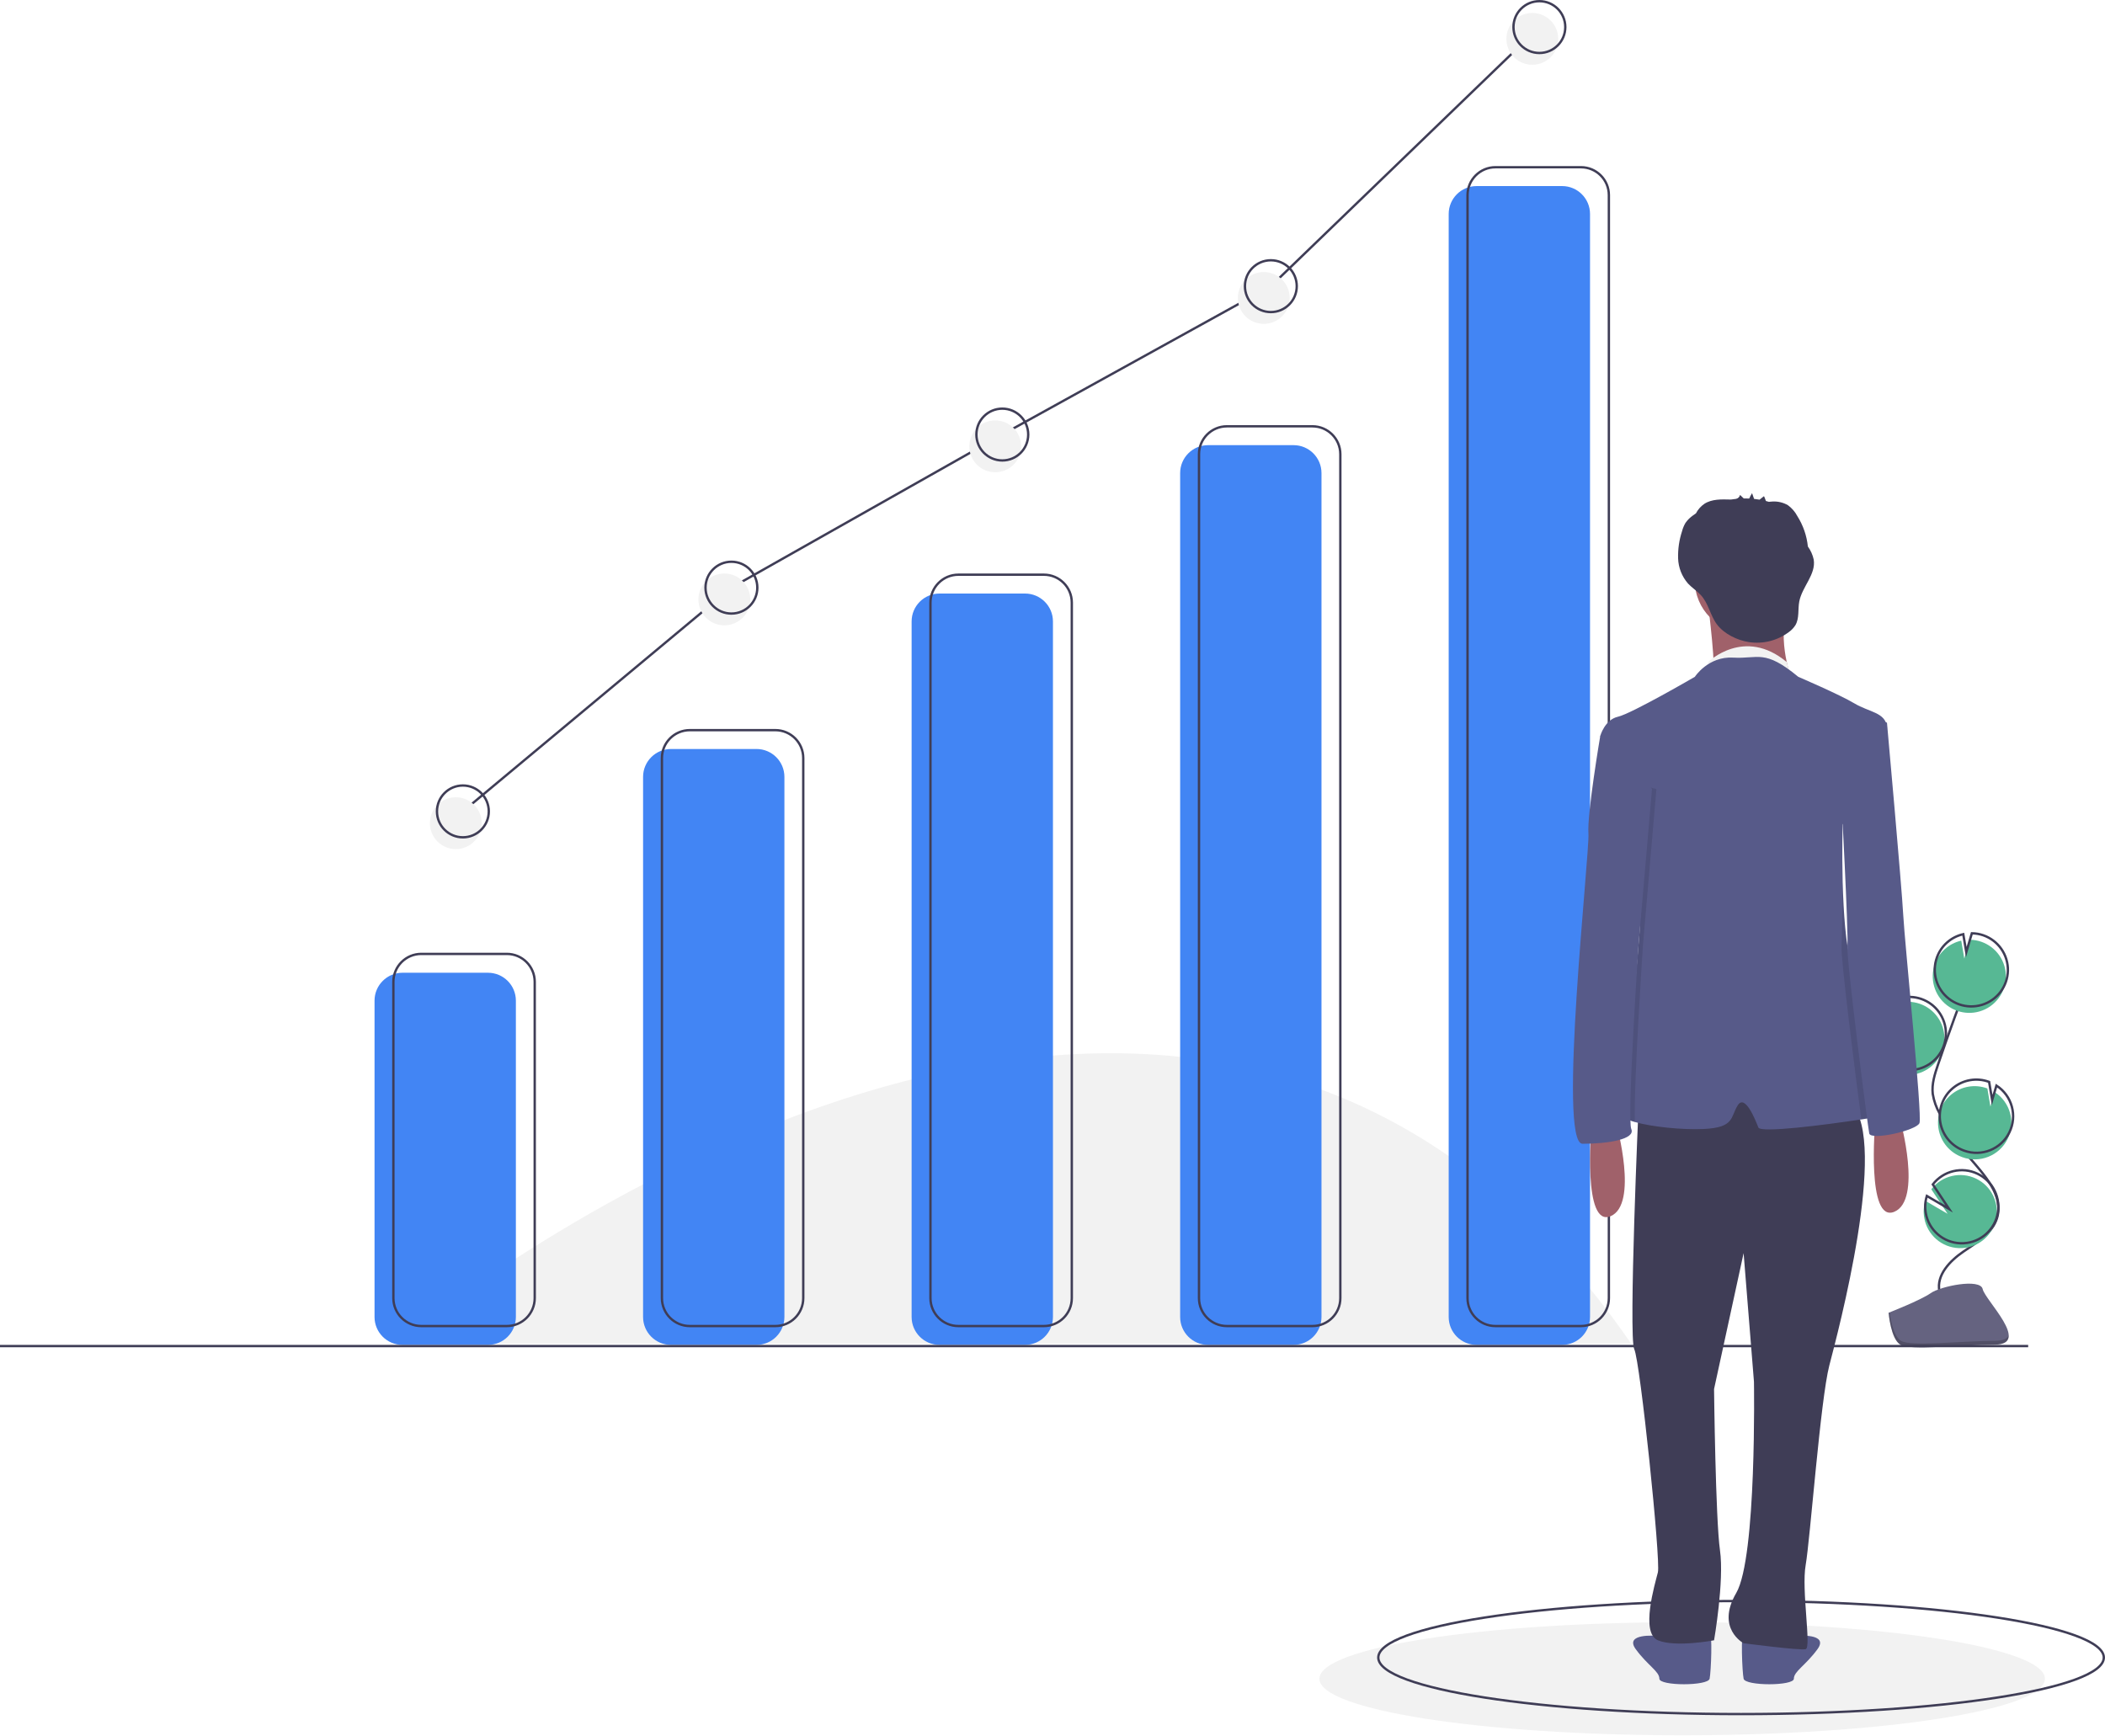
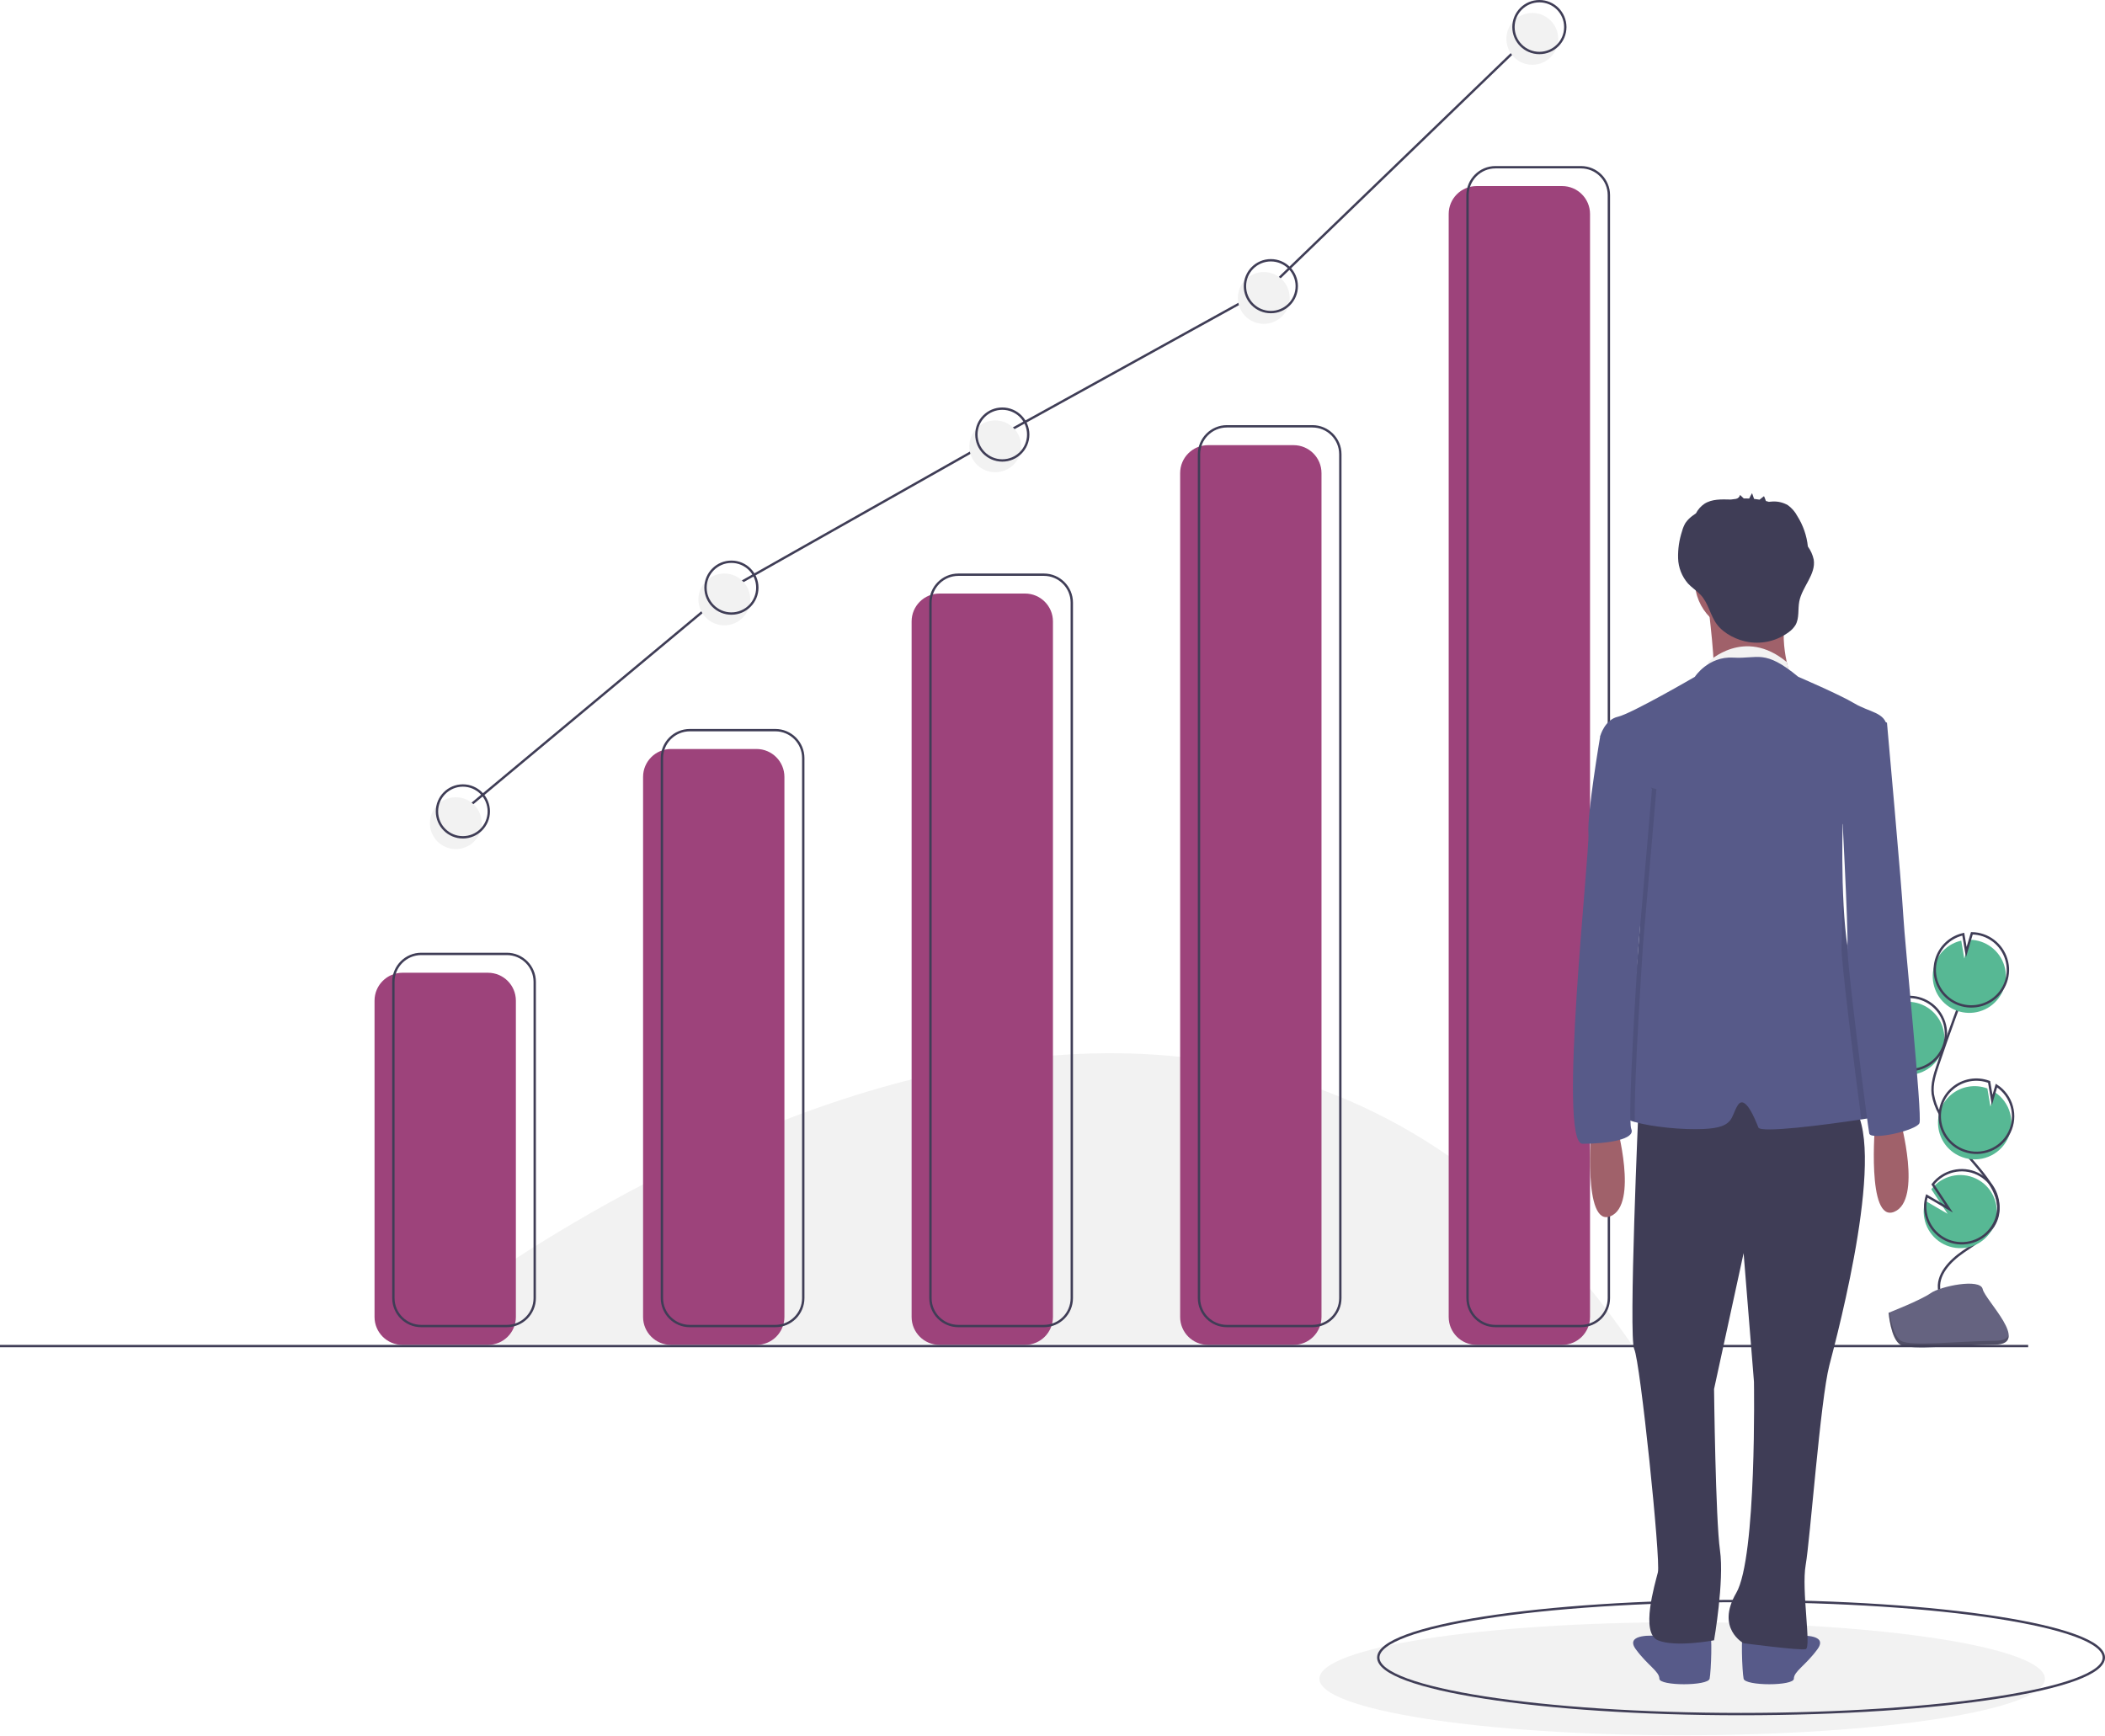
<svg xmlns="http://www.w3.org/2000/svg" id="e9a400c3-14c4-48e9-ac4d-1e6d0c39fdb5" data-name="Layer 1" width="893.617" height="736.75" viewBox="0 0 893.617 736.75">
  <path d="M321.941,651.875s332.5-277.5,524,0" transform="translate(-153.4415 -81.375)" fill="#f2f2f2" />
  <ellipse cx="714.117" cy="712.75" rx="154" ry="24" fill="#f2f2f2" />
  <ellipse cx="739.117" cy="703.75" rx="154" ry="24" fill="none" stroke="#3f3d56" stroke-miterlimit="10" />
  <path d="M958.047,536.825a15.529,15.529,0,1,0,2.068-29.782l.389,7.993-3.781-6.85a15.47,15.47,0,0,0-7.971,8.747,15.227,15.227,0,0,0-.893,4.201A15.526,15.526,0,0,0,958.047,536.825Z" transform="translate(-153.4415 -81.375)" fill="#57b894" />
  <path d="M976.758,629.527c-1.335-6.797,4.449-12.824,10.163-16.741s12.389-7.766,14.339-14.413c2.802-9.553-5.544-18.302-12.039-25.847a93.49,93.49,0,0,1-12.329-18.323,25.222,25.222,0,0,1-2.949-8.331c-.512-4.235.848-8.448,2.219-12.488q6.849-20.184,14.645-40.03" transform="translate(-153.4415 -81.375)" fill="none" stroke="#3f3d56" stroke-miterlimit="10" />
  <path d="M958.686,534.767a15.529,15.529,0,1,0,2.068-29.782l.389,7.993-3.781-6.85a15.47,15.47,0,0,0-7.971,8.747,15.227,15.227,0,0,0-.893,4.201A15.526,15.526,0,0,0,958.686,534.767Z" transform="translate(-153.4415 -81.375)" fill="none" stroke="#3f3d56" stroke-miterlimit="10" />
  <path d="M974.86,490.594a15.511,15.511,0,0,1,11.177-9.847l1.279,7.598,2.37-7.98a15.527,15.527,0,1,1-14.826,10.229Z" transform="translate(-153.4415 -81.375)" fill="#57b894" />
  <path d="M975.713,487.85a15.511,15.511,0,0,1,11.177-9.847l1.279,7.598,2.37-7.98a15.527,15.527,0,1,1-14.826,10.229Z" transform="translate(-153.4415 -81.375)" fill="none" stroke="#3f3d56" stroke-miterlimit="10" />
  <path d="M986.494,572.68a15.527,15.527,0,0,0,13.743-27.624L998.416,551.189l-1.292-7.688a.271.271,0,0,0-.04-.015,15.528,15.528,0,1,0-10.59,29.194Z" transform="translate(-153.4415 -81.375)" fill="#57b894" />
  <path d="M987.233,569.901a15.527,15.527,0,0,0,13.743-27.624l-1.821,6.133-1.292-7.688a.271.271,0,0,0-.04-.015,15.528,15.528,0,1,0-10.59,29.194Z" transform="translate(-153.4415 -81.375)" fill="none" stroke="#3f3d56" stroke-miterlimit="10" />
  <path d="M970.328,598.468a15.52,15.52,0,1,0,2.992-12.16l6.919,10.413-9.453-5.527A15.383,15.383,0,0,0,970.328,598.468Z" transform="translate(-153.4415 -81.375)" fill="#57b894" />
  <path d="M970.968,596.41a15.52,15.52,0,1,0,2.992-12.16l6.919,10.413-9.453-5.527A15.383,15.383,0,0,0,970.968,596.41Z" transform="translate(-153.4415 -81.375)" fill="none" stroke="#3f3d56" stroke-miterlimit="10" />
  <path d="M955.198,638.734s13.703-5.37,17.833-8.311,21.079-6.452,22.103-1.736,20.593,23.457,5.122,23.581-35.947,2.538-40.069.028S955.198,638.734,955.198,638.734Z" transform="translate(-153.4415 -81.375)" fill="#656380" />
  <path d="M1000.533,650.627c-15.471.125-35.947,2.538-40.069.028-3.139-1.912-4.39-8.773-4.808-11.938-.29.012-.457.018-.457.018s.868,11.052,4.99,13.562,24.598.097,40.069-.028c4.466-.036,6.008-1.625,5.924-3.978C1005.56,649.712,1003.856,650.6,1000.533,650.627Z" transform="translate(-153.4415 -81.375)" opacity="0.2" />
-   <rect x="159" y="413" width="60" height="158" rx="11.851" fill="#4285f4" />
-   <rect x="273" y="318" width="60" height="253" rx="11.851" fill="#4285f4" />
-   <rect x="387" y="252" width="60" height="319" rx="11.851" fill="#4285f4" />
-   <rect x="501" y="189" width="60" height="382" rx="11.851" fill="#4285f4" />
-   <rect x="615" y="79" width="60" height="492" rx="11.851" fill="#4285f4" />
+   <rect x="159" y="413" width="60" height="158" rx="11.851" fill="#9D437B" />
+   <rect x="273" y="318" width="60" height="253" rx="11.851" fill="#9D437B" />
+   <rect x="387" y="252" width="60" height="319" rx="11.851" fill="#9D437B" />
+   <rect x="501" y="189" width="60" height="382" rx="11.851" fill="#9D437B" />
+   <rect x="615" y="79" width="60" height="492" rx="11.851" fill="#9D437B" />
  <rect x="167" y="405" width="60" height="158" rx="11.851" fill="none" stroke="#3f3d56" stroke-miterlimit="10" />
  <rect x="281" y="310" width="60" height="253" rx="11.851" fill="none" stroke="#3f3d56" stroke-miterlimit="10" />
  <rect x="395" y="244" width="60" height="319" rx="11.851" fill="none" stroke="#3f3d56" stroke-miterlimit="10" />
  <rect x="509" y="181" width="60" height="382" rx="11.851" fill="none" stroke="#3f3d56" stroke-miterlimit="10" />
  <rect x="623" y="71" width="60" height="492" rx="11.851" fill="none" stroke="#3f3d56" stroke-miterlimit="10" />
  <line x1="861" y1="571.5" y2="571.5" fill="none" stroke="#3f3d56" stroke-miterlimit="10" />
  <path d="M960.145,556.951s9.411,33.879-2.51,38.898-8.156-37.643-8.156-37.643Z" transform="translate(-153.4415 -81.375)" fill="#a0616a" />
  <path d="M874.82,774.028s-8.783-.627-11.92,1.255a7.571,7.571,0,0,1-6.274.627s-13.803-1.255-8.783,5.647S857.88,790.968,857.88,794.104s20.704,3.137,21.331,0,1.255-19.449,0-20.076S874.82,774.028,874.82,774.028Z" transform="translate(-153.4415 -81.375)" fill="#575a89" />
  <path d="M898.033,774.028s8.783-.627,11.92,1.255a7.571,7.571,0,0,0,6.274.627s13.803-1.255,8.783,5.647-10.038,9.411-10.038,12.548-20.704,3.137-21.331,0-1.255-19.449,0-20.076S898.033,774.028,898.033,774.028Z" transform="translate(-153.4415 -81.375)" fill="#575a89" />
  <path d="M849.097,550.05s-4.392,99.128-1.882,104.147,11.293,89.717,10.038,94.736-7.529,25.723,0,28.86,23.841,0,23.841,0,4.392-25.096,2.51-38.271-2.51-68.386-2.51-68.386l12.548-57.72,4.392,54.583s1.255,74.659-7.529,89.717,3.137,21.331,3.137,21.331,23.841,3.137,26.35,2.51-1.882-25.096,0-35.761,6.274-70.268,10.038-84.698,25.096-94.736,9.411-111.048S849.097,550.05,849.097,550.05Z" transform="translate(-153.4415 -81.375)" fill="#3f3d56" />
  <circle cx="741.455" cy="246.579" r="21.959" fill="#a0616a" />
  <path d="M878.584,337.992s3.764,30.115,1.882,30.742,33.252,0,33.252,0-6.901-18.194,0-32.624Z" transform="translate(-153.4415 -81.375)" fill="#a0616a" />
  <path d="M878.584,362.46s15.291-15.057,33.369,0l1.17,4.488-9.443-.097H878.584Z" transform="translate(-153.4415 -81.375)" fill="#f2f2f2" />
  <path d="M953.243,555.069c-1.449.289-5.0.878-9.63,1.581-15.415,2.328-42.731,5.854-43.698,3.438-1.255-3.137-5.647-14.43-8.783-9.411s-1.255,9.411-14.43,10.038c-8.965.427-21.996-.891-29.211-2.961-3.388-.972-5.496-2.108-5.295-3.313.627-3.764,7.529-75.287,7.529-82.188s2.51-40.153,2.51-40.153l-18.031-35.479-1.418-2.792s1.882-6.901,7.529-8.156S872.937,368.734,872.937,368.734s5.647-8.783,16.312-8.156,13.175-3.764,27.605,8.156c0,0,17.567,7.529,23.841,11.293s13.175,3.764,13.803,10.038c.125,1.261-.558,3.689-1.732,6.757-4.298,11.243-15.158,31.137-16.858,34.237-.151.27-.232.414-.232.414s-.326,11.28.019,24.487v.031c.339,12.667,1.292,27.103,3.745,35.084C944.46,507.387,959.517,553.814,953.243,555.069Z" transform="translate(-153.4415 -81.375)" fill="#575a89" />
  <path d="M923.402,318.94a14.958,14.958,0,0,0-2.482-5.546,29.963,29.963,0,0,0-4.473-12.905,13.54,13.54,0,0,0-4.007-4.625,11.83,11.83,0,0,0-6.305-1.572c-.4-.007-1.12.115-1.769.144-.415-.128-.833-.243-1.253-.351-.245-.545-.73-2.133-.866-2.025l-1.83,1.454c-.774-.134-1.551-.239-2.332-.322q-.426-1.216-.852-2.431a16.661,16.661,0,0,0-1.209,2.272q-1.165-.057-2.332-.04l-1.555-1.494a2.193,2.193,0,0,1-1.715,1.68c-.716.073-1.428.169-2.138.284-.058-0-.116,0-.173-.001-3.829-.096-7.95-.267-11.152,1.835a10.989,10.989,0,0,0-3.55,4.029c-.392.266-.785.531-1.166.814a12.748,12.748,0,0,0-3.285,3.256,13.809,13.809,0,0,0-1.453,3.522,33.761,33.761,0,0,0-1.673,11.534A17.117,17.117,0,0,0,870.04,329.133c1.642,1.765,3.73,3.068,5.375,4.83,3.386,3.629,4.021,8.691,6.917,12.531,3.064,4.062,8.655,6.734,13.565,7.5a22.66,22.66,0,0,0,16.88-4.21,10.443,10.443,0,0,0,2.874-3.013c1.704-2.948.982-6.653,1.615-9.999C918.453,330.501,924.438,325.238,923.402,318.94Z" transform="translate(-153.4415 -81.375)" fill="#3f3d56" />
  <path d="M839.686,558.833s9.411,33.879-2.51,38.898-8.156-37.643-8.156-37.643Z" transform="translate(-153.4415 -81.375)" fill="#a0616a" />
  <path d="M850.972,481.953s-4.116,61.083-3.482,75.801c-3.388-.972-5.496-2.108-5.295-3.313.627-3.764,7.529-75.287,7.529-82.188s2.51-40.153,2.51-40.153l-18.031-35.479c.289-1.757.464-2.792.464-2.792l9.097,19.135,12.861,3.451Z" transform="translate(-153.4415 -81.375)" opacity="0.1" />
  <path d="M837.176,390.065l-4.392,3.764s-5.647,33.252-5.019,41.408-13.175,131.752-2.51,131.752,22.586-1.882,20.704-6.274,3.133-78.762,3.133-78.762l5.65-65.537Z" transform="translate(-153.4415 -81.375)" fill="#575a89" />
  <path d="M952.767,396.822c-4.298,11.243-15.158,31.137-16.858,34.237.05-8.024.082-13.702.082-13.702l13.175-26.978,2.823-2.196S952.29,391.502,952.767,396.822Z" transform="translate(-153.4415 -81.375)" opacity="0.1" />
  <path d="M953.243,555.069c-1.449.289-5.0.878-9.63,1.581-2.403-17.768-8.827-68.862-8.42-73.674.201-2.372.37-14.091.502-26.984.339,12.667,1.292,27.103,3.745,35.084C944.46,507.387,959.517,553.814,953.243,555.069Z" transform="translate(-153.4415 -81.375)" opacity="0.1" />
  <path d="M945.087,385.673l9.411,2.51s6.274,69.64,6.901,81.561,8.156,85.325,6.901,88.462-20.704,7.529-21.331,4.392-9.748-73.921-9.266-79.623-2.655-64.677-2.655-64.677Z" transform="translate(-153.4415 -81.375)" fill="#575a89" />
  <polyline points="196.5 344.5 310.5 249.5 425.5 184.5 539.5 121.5 653.5 11.5" fill="none" stroke="#3f3d56" stroke-miterlimit="10" />
  <circle cx="193.5" cy="349.5" r="11" fill="#f2f2f2" />
  <circle cx="307.5" cy="254.5" r="11" fill="#f2f2f2" />
  <circle cx="422.5" cy="189.5" r="11" fill="#f2f2f2" />
  <circle cx="536.5" cy="126.5" r="11" fill="#f2f2f2" />
  <circle cx="650.5" cy="16.5" r="11" fill="#f2f2f2" />
  <circle cx="196.5" cy="344.5" r="11" fill="none" stroke="#3f3d56" stroke-miterlimit="10" />
  <circle cx="310.5" cy="249.5" r="11" fill="none" stroke="#3f3d56" stroke-miterlimit="10" />
  <circle cx="425.5" cy="184.5" r="11" fill="none" stroke="#3f3d56" stroke-miterlimit="10" />
  <circle cx="539.5" cy="121.5" r="11" fill="none" stroke="#3f3d56" stroke-miterlimit="10" />
  <circle cx="653.5" cy="11.5" r="11" fill="none" stroke="#3f3d56" stroke-miterlimit="10" />
</svg>
